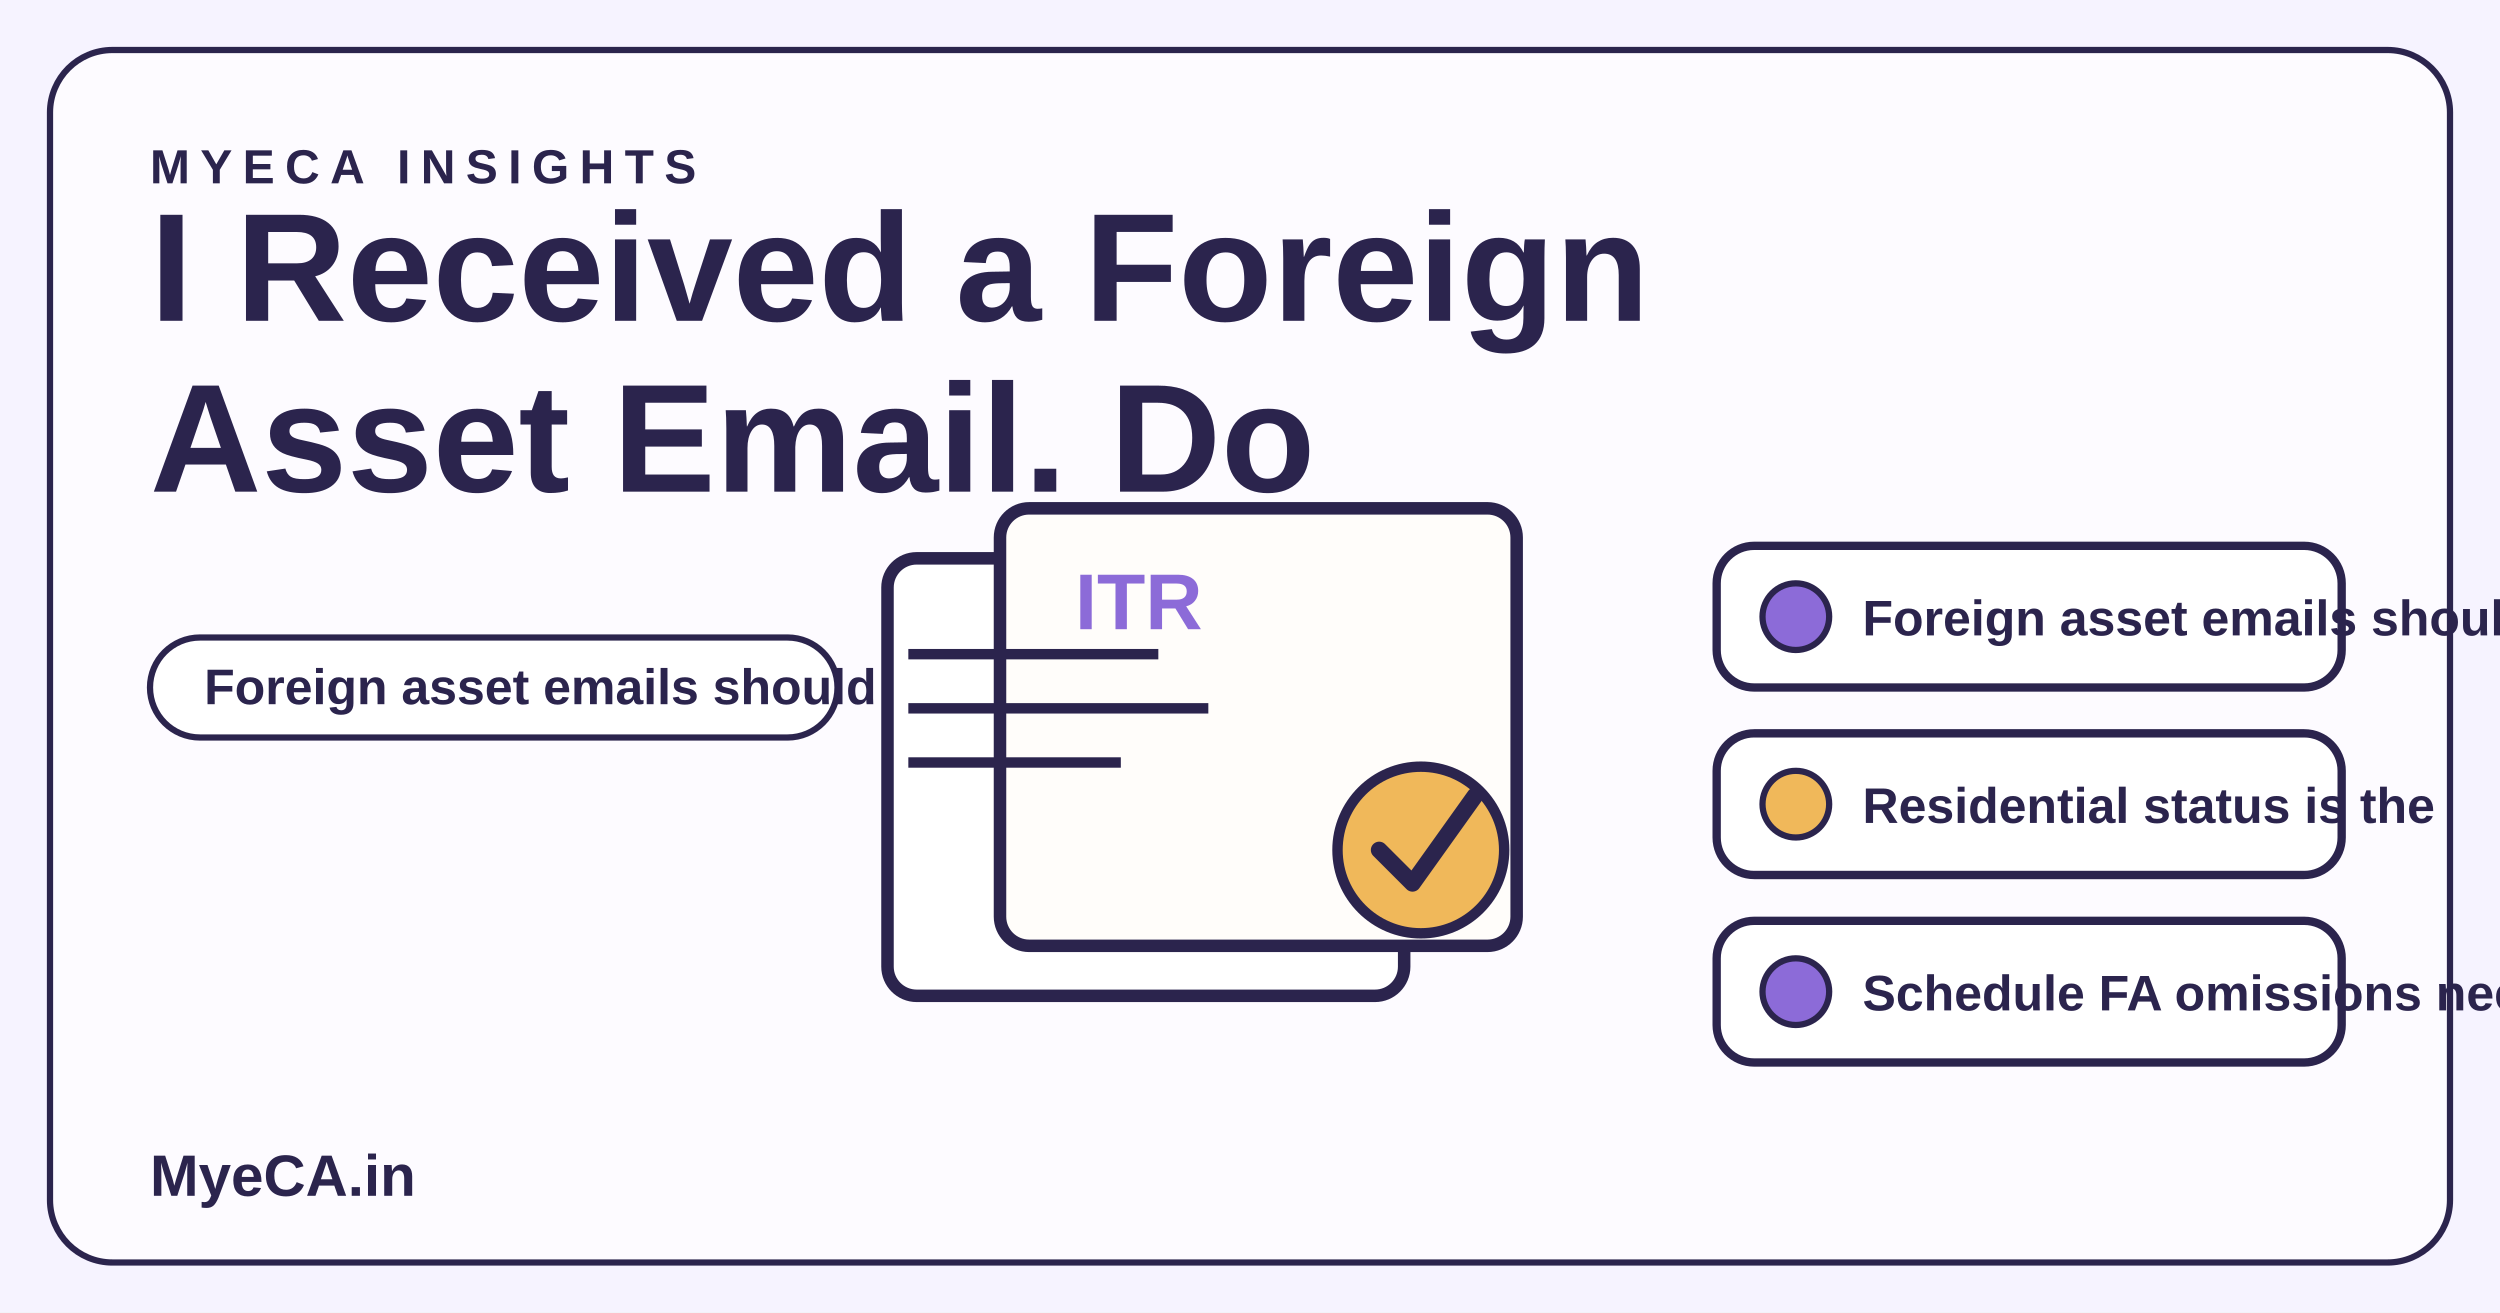
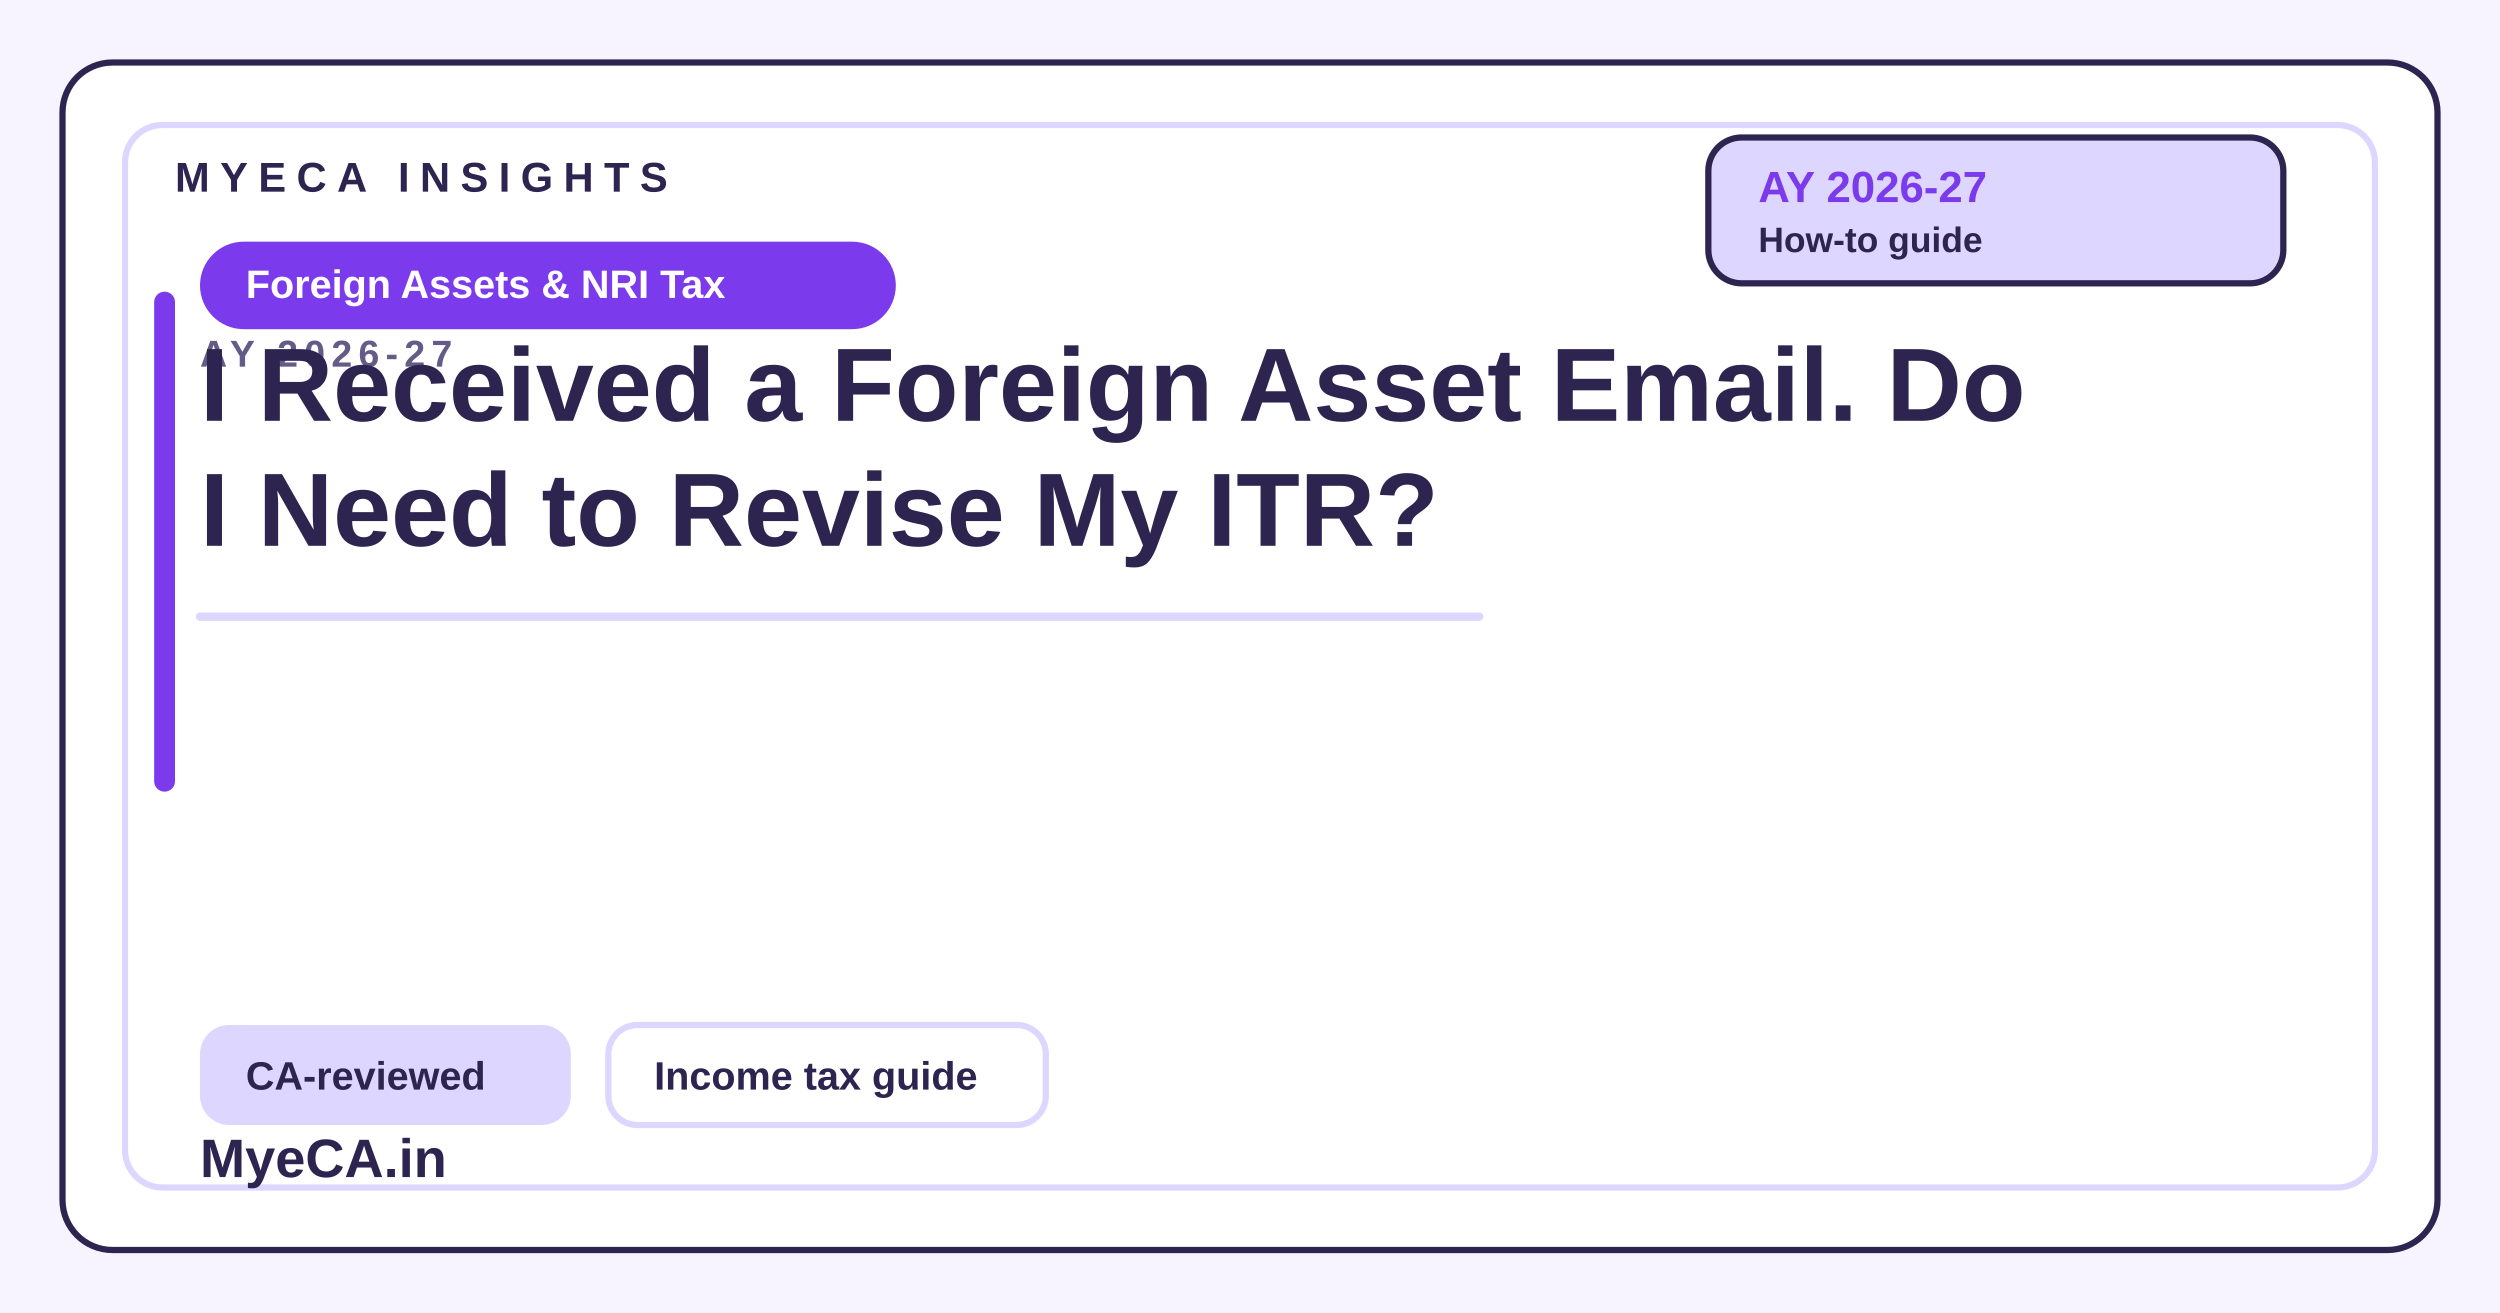
<svg xmlns="http://www.w3.org/2000/svg" width="1200" height="630" viewBox="0 0 1200 630" role="img" aria-labelledby="title desc">
-   <rect width="1200" height="630" fill="#f6f3ff" />
-   <rect x="24" y="24" width="1152" height="582" rx="30" fill="#fdfbff" stroke="#2b244d" stroke-width="3" />
-   <text x="72" y="88" font-family="Arial, Helvetica, sans-serif" font-size="23" font-weight="800" letter-spacing="5" fill="#2b244d">MYECA INSIGHTS</text>
-   <text x="72" y="154" font-family="Arial, Helvetica, sans-serif" font-size="74" font-weight="900" fill="#2b244d">I Received a Foreign</text>
-   <text x="72" y="236" font-family="Arial, Helvetica, sans-serif" font-size="74" font-weight="900" fill="#2b244d">Asset Email. Do</text>
-   <rect x="72" y="306" width="330" height="48" rx="24" fill="#fff" stroke="#2b244d" stroke-width="3" />
-   <text x="98" y="338" font-family="Arial, Helvetica, sans-serif" font-size="24" font-weight="800" fill="#2b244d">Foreign asset emails should</text>
-   <g transform="translate(398 244)">
-     <rect x="28" y="24" width="248" height="210" rx="14" fill="#fff" stroke="#2b244d" stroke-width="6" />
-     <rect x="82" y="0" width="248" height="210" rx="14" fill="#fffdfa" stroke="#2b244d" stroke-width="6" />
-     <text x="118" y="58" font-family="Arial, Helvetica, sans-serif" font-size="38" font-weight="900" fill="#8c6bd8">ITR</text>
-     <line x1="38" y1="70" x2="158" y2="70" stroke="#2b244d" stroke-width="5" />
-     <line x1="38" y1="96" x2="182" y2="96" stroke="#2b244d" stroke-width="5" />
-     <line x1="38" y1="122" x2="140" y2="122" stroke="#2b244d" stroke-width="5" />
-     <circle cx="284" cy="164" r="40" fill="#f0b85a" stroke="#2b244d" stroke-width="5" />
-     <path d="M264 164l16 16 30-42" fill="none" stroke="#2b244d" stroke-width="8" stroke-linecap="round" stroke-linejoin="round" />
+   <rect width="1200" height="630" fill="#f7f4ff" />
+   <rect x="30" y="30" width="1140" height="570" rx="24" fill="#ffffff" stroke="#2d2450" stroke-width="3" />
+   <rect x="60" y="60" width="1080" height="510" rx="18" fill="none" stroke="#ddd6fe" stroke-width="3" />
+   <rect x="74" y="140" width="10" height="240" rx="5" fill="#7c3aed" />
+   <text x="84" y="92" font-family="Arial, Helvetica, sans-serif" font-size="20" font-weight="900" letter-spacing="5" fill="#2d2450">MYECA INSIGHTS</text>
+   <g transform="translate(820 66)">
+     <rect x="0" y="0" width="276" height="70" rx="16" fill="#ddd6fe" stroke="#2d2450" stroke-width="3" />
+     <text x="24" y="31" font-family="Arial, Helvetica, sans-serif" font-size="21" font-weight="900" fill="#7c3aed">AY 2026-27</text>
+     <text x="24" y="55" font-family="Arial, Helvetica, sans-serif" font-size="17" font-weight="800" fill="#2d2450">How-to guide</text>
  </g>
-   <g transform="translate(824 262)">
-     <rect x="0" y="0" width="300" height="68" rx="18" fill="#fff" stroke="#2b244d" stroke-width="4" />
-     <circle cx="38" cy="34" r="16" fill="#8c6bd8" stroke="#2b244d" stroke-width="3" />
-     <text x="70" y="43" font-family="Arial, Helvetica, sans-serif" font-size="24" font-weight="800" fill="#2b244d">Foreign asset emails should</text>
+   <rect x="96" y="116" width="334" height="42" rx="21" fill="#7c3aed" />
+   <text x="118" y="143" font-family="Arial, Helvetica, sans-serif" font-size="19" font-weight="900" fill="#ffffff">Foreign Assets &amp; NRI Tax</text>
+   <text x="96" y="176" font-family="Arial, Helvetica, sans-serif" font-size="18" font-weight="900" letter-spacing="3" fill="#655b87">AY 2026-27</text>
+   <text x="96" y="202" font-family="Arial, Helvetica, sans-serif" font-size="50" font-weight="900" fill="#2d2450">I Received a Foreign Asset Email. Do</text>
+   <text x="96" y="262" font-family="Arial, Helvetica, sans-serif" font-size="50" font-weight="900" fill="#2d2450">I Need to Revise My ITR?</text>
+   <line x1="96" y1="296" x2="710" y2="296" stroke="#ddd6fe" stroke-width="4" stroke-linecap="round" />
+   <g transform="translate(96 492)">
+     <rect x="0" y="0" width="178" height="48" rx="14" fill="#ddd6fe" />
+     <text x="22" y="31" font-family="Arial, Helvetica, sans-serif" font-size="19" font-weight="900" fill="#2d2450">CA-reviewed</text>
  </g>
-   <g transform="translate(824 352)">
-     <rect x="0" y="0" width="300" height="68" rx="18" fill="#fff" stroke="#2b244d" stroke-width="4" />
-     <circle cx="38" cy="34" r="16" fill="#f0b85a" stroke="#2b244d" stroke-width="3" />
-     <text x="70" y="43" font-family="Arial, Helvetica, sans-serif" font-size="24" font-weight="800" fill="#2b244d">Residential status is the</text>
+   <g transform="translate(292 492)">
+     <rect x="0" y="0" width="210" height="48" rx="14" fill="#ffffff" stroke="#ddd6fe" stroke-width="3" />
+     <text x="22" y="31" font-family="Arial, Helvetica, sans-serif" font-size="19" font-weight="900" fill="#2d2450">Income tax guide</text>
  </g>
-   <g transform="translate(824 442)">
-     <rect x="0" y="0" width="300" height="68" rx="18" fill="#fff" stroke="#2b244d" stroke-width="4" />
-     <circle cx="38" cy="34" r="16" fill="#8c6bd8" stroke="#2b244d" stroke-width="3" />
-     <text x="70" y="43" font-family="Arial, Helvetica, sans-serif" font-size="24" font-weight="800" fill="#2b244d">Schedule FA omissions need</text>
-   </g>
-   <text x="72" y="574" font-family="Arial, Helvetica, sans-serif" font-size="28" font-weight="900" fill="#2b244d">MyeCA.in</text>
+   <text x="96" y="565" font-family="Arial, Helvetica, sans-serif" font-size="26" font-weight="900" fill="#2d2450">MyeCA.in</text>
</svg>
